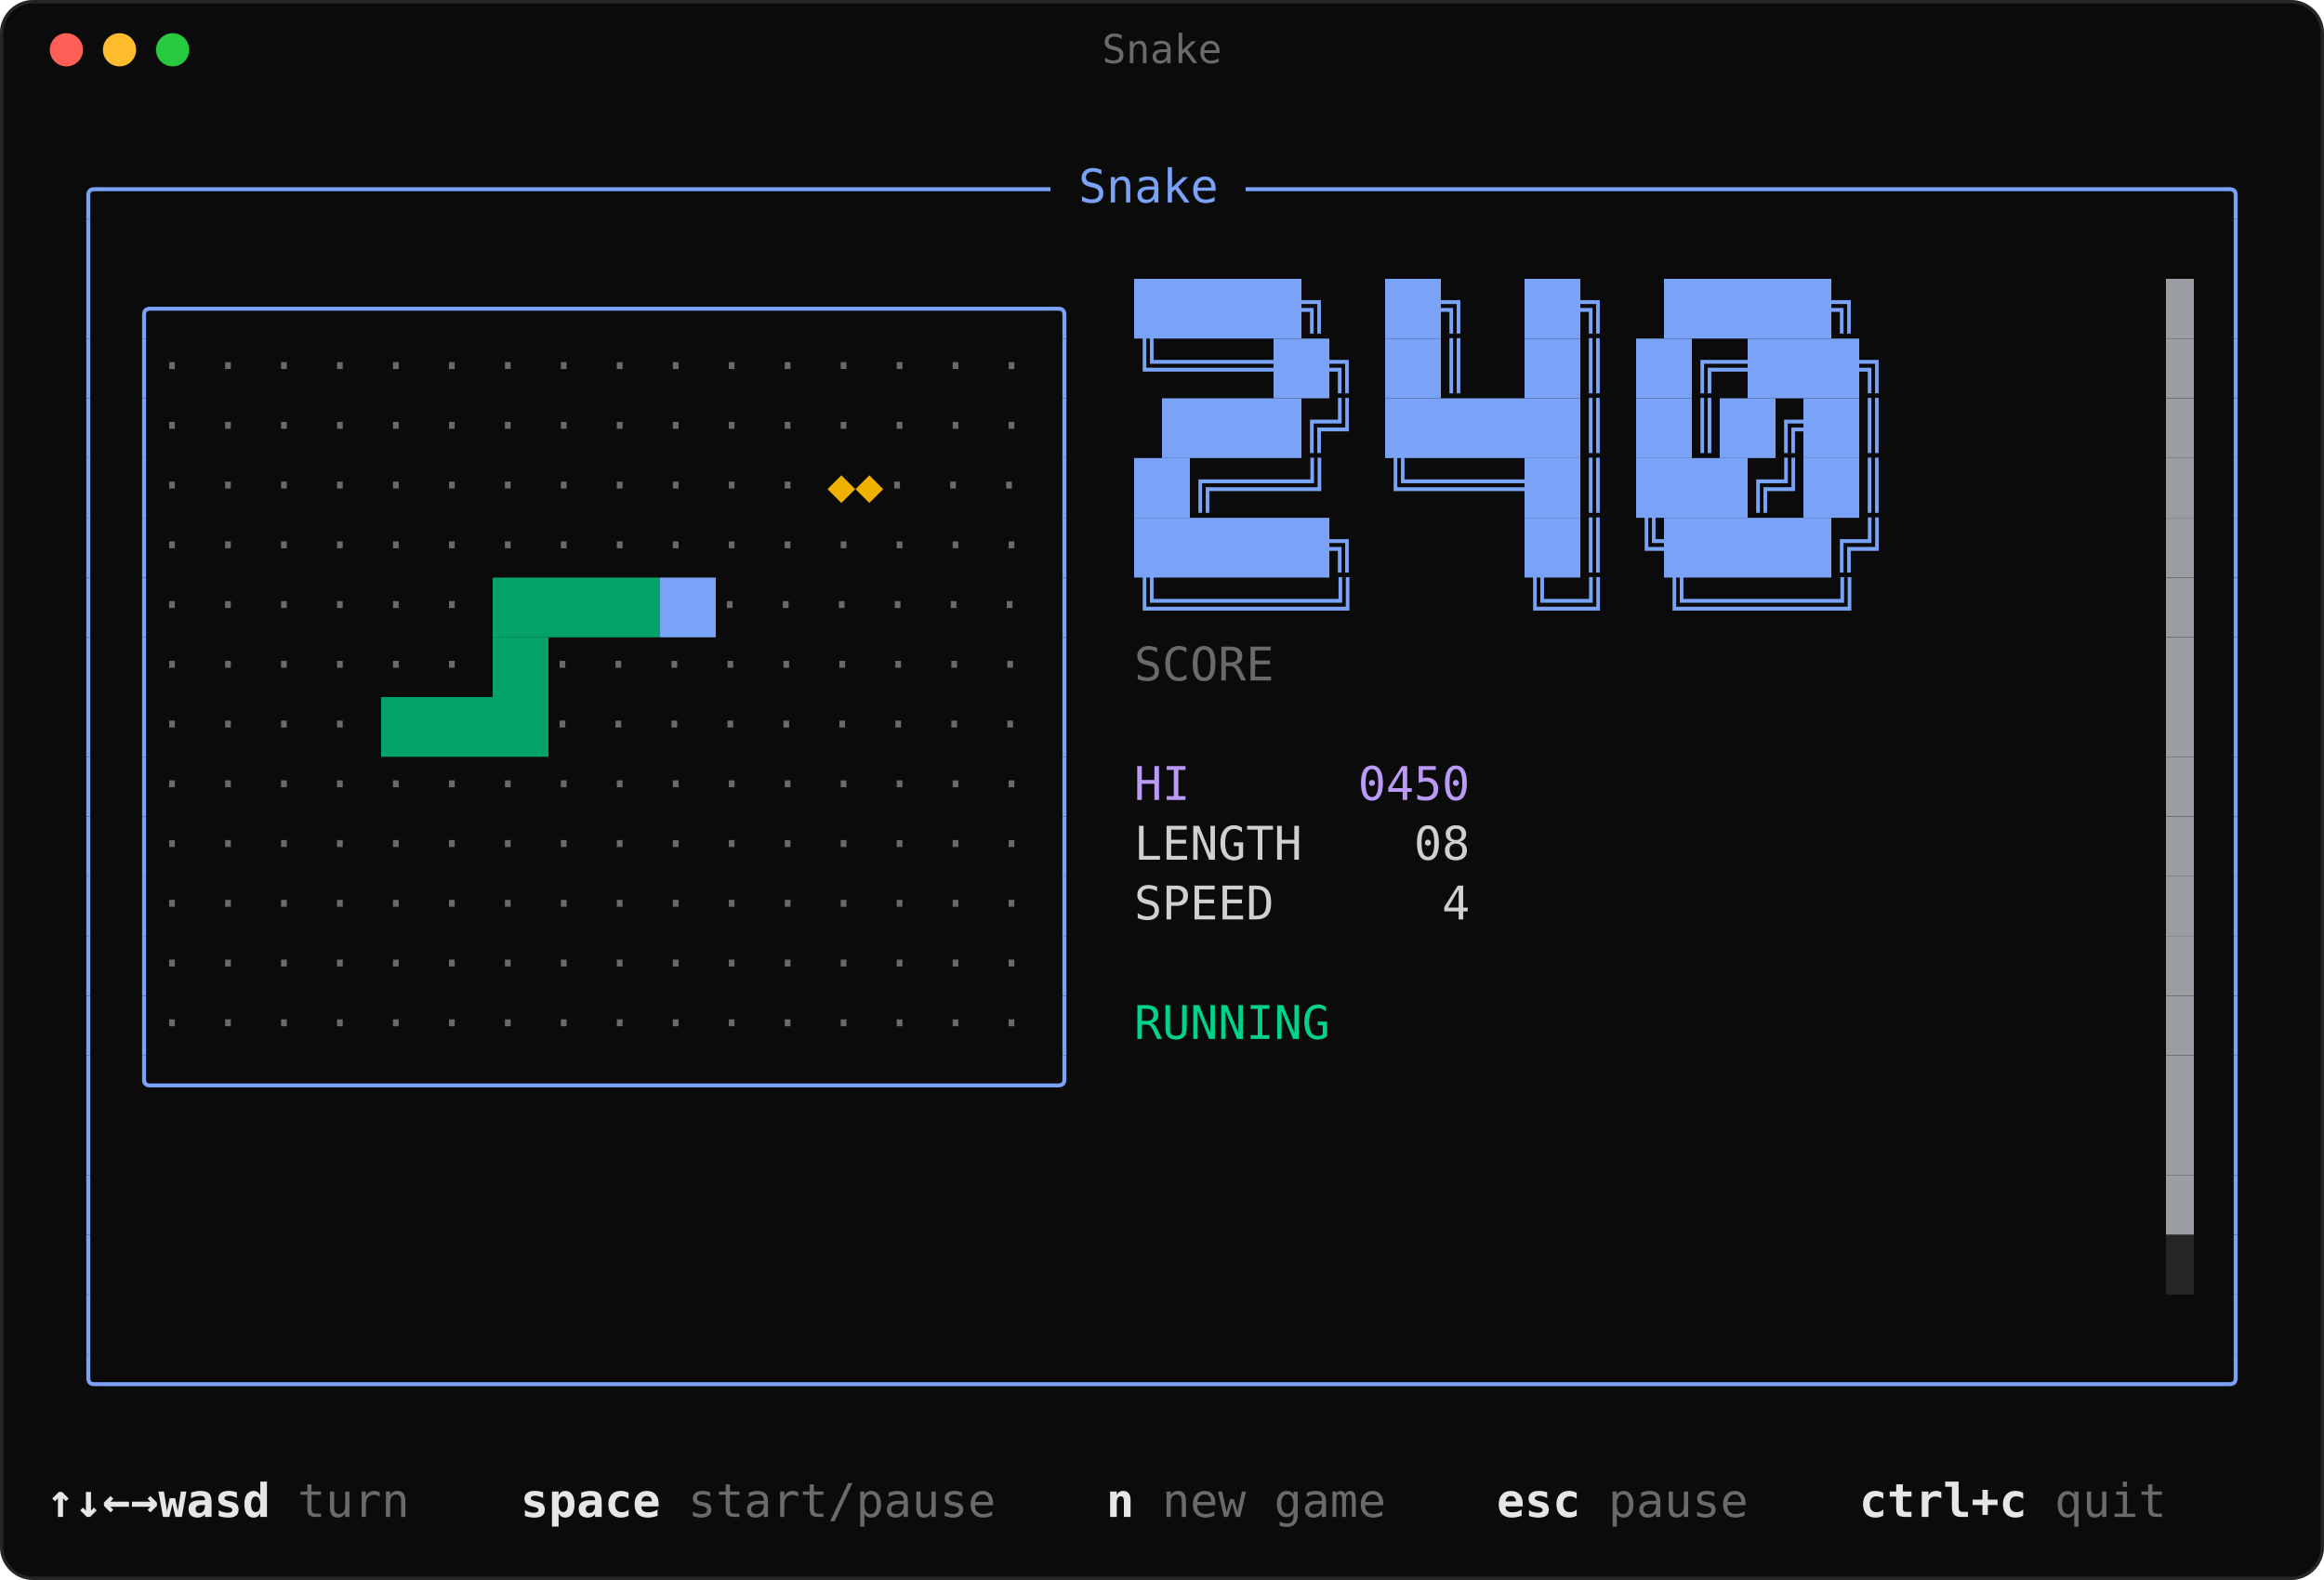
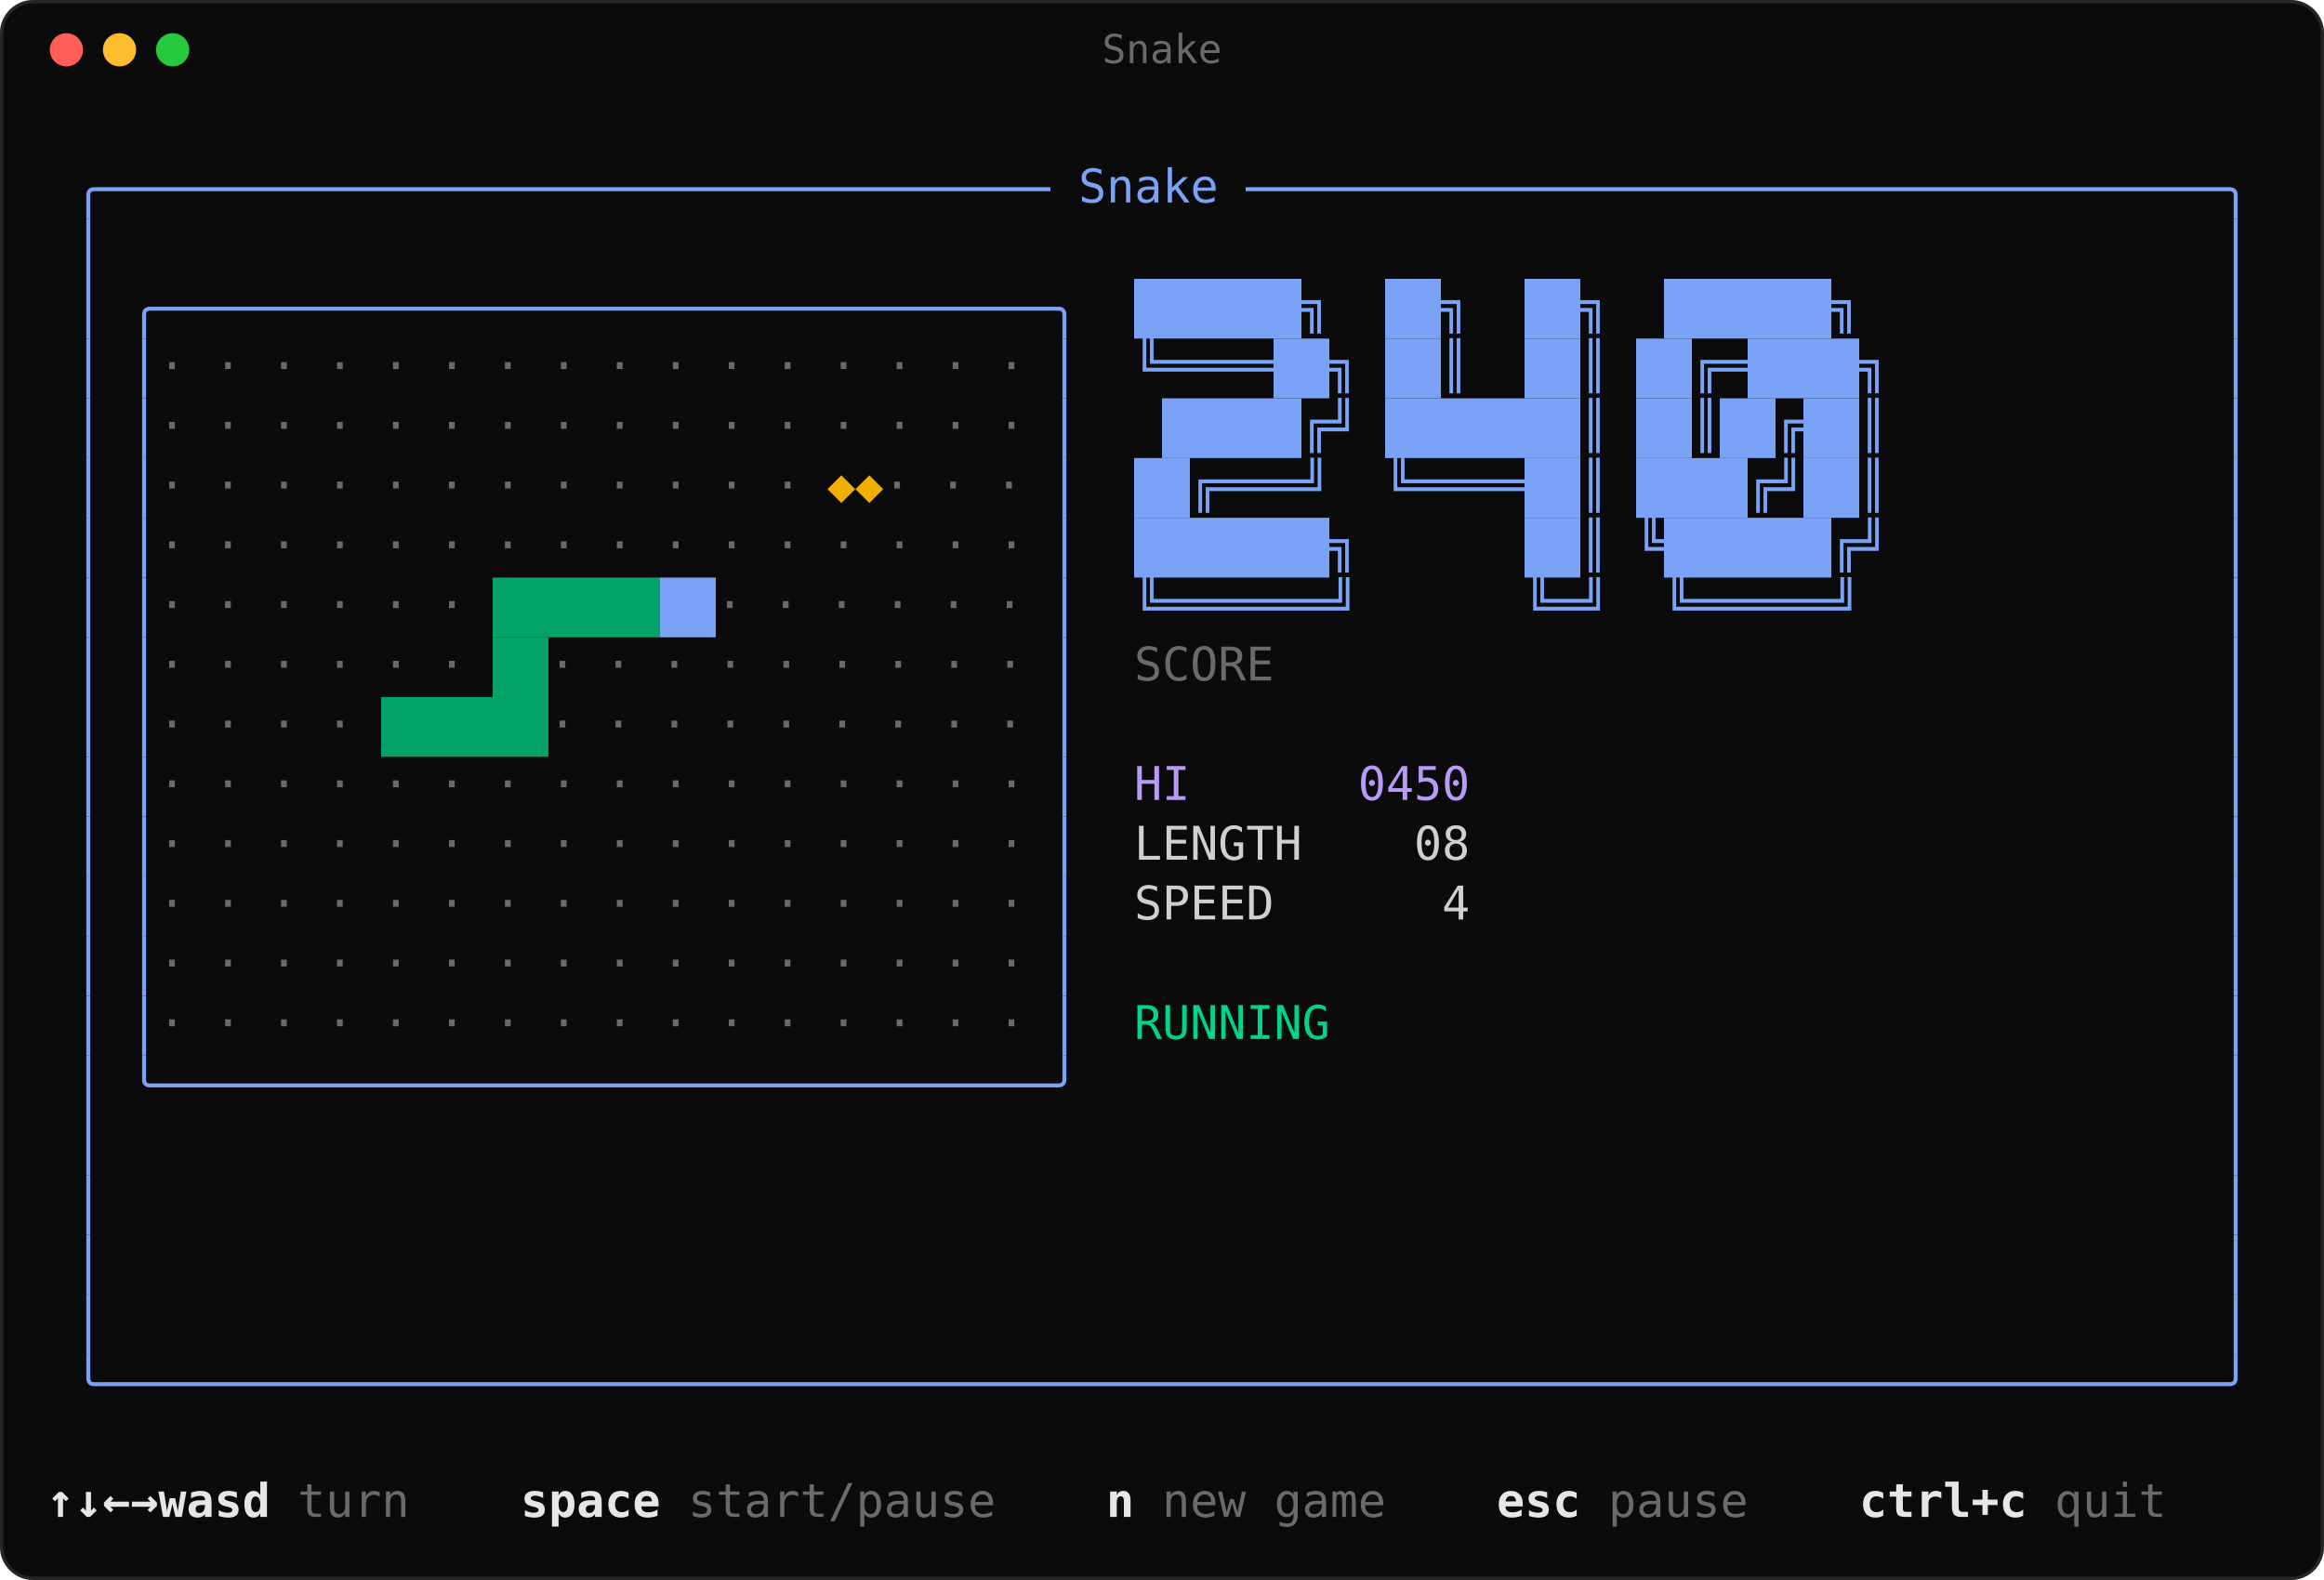
<svg xmlns="http://www.w3.org/2000/svg" width="700" height="476" viewBox="0 0 700 476" font-family="ui-monospace,'SF Mono',SFMono-Regular,Menlo,Consolas,'DejaVu Sans Mono','Liberation Mono',monospace" font-size="14">
  <rect width="700" height="476" rx="10" fill="#0b0b0b" />
  <rect x="0.5" y="0.5" width="699" height="475" rx="9.5" fill="none" stroke="#5a5a5a" stroke-opacity="0.35" />
  <circle cx="20" cy="15" r="5" fill="#ff5f56" />
  <circle cx="36" cy="15" r="5" fill="#ffbd2e" />
  <circle cx="52" cy="15" r="5" fill="#27c93f" />
  <text x="350" y="19" fill="#6a6a6a" font-size="12" text-anchor="middle">Snake</text>
  <path d="M30.8 57H28.4M26.6 66V58.8M28.4 57Q26.6 57 26.6 58.8" stroke="#7aa2f7" stroke-width="1.2" fill="none" />
  <path d="M30.8 57H316.4" stroke="#7aa2f7" stroke-width="1.2" fill="none" />
  <text x="316.4" y="61" fill="#7aa2f7" textLength="58.8" lengthAdjust="spacingAndGlyphs" xml:space="preserve"> Snake </text>
  <path d="M375.2 57H669.2" stroke="#7aa2f7" stroke-width="1.2" fill="none" />
  <path d="M669.2 57H671.6M673.4 66V58.8M671.6 57Q673.4 57 673.4 58.8" stroke="#7aa2f7" stroke-width="1.2" fill="none" />
  <path d="M26.6 66V84" stroke="#7aa2f7" stroke-width="1.2" fill="none" />
  <path d="M673.4 66V84" stroke="#7aa2f7" stroke-width="1.2" fill="none" />
  <path d="M26.6 84V102" stroke="#7aa2f7" stroke-width="1.2" fill="none" />
  <path d="M47.6 93H45.2M43.4 102V94.8M45.2 93Q43.4 93 43.4 94.8" stroke="#7aa2f7" stroke-width="1.2" fill="none" />
  <path d="M47.6 93H316.4" stroke="#7aa2f7" stroke-width="1.2" fill="none" />
  <path d="M316.4 93H318.8M320.6 102V94.8M318.8 93Q320.6 93 320.6 94.8" stroke="#7aa2f7" stroke-width="1.2" fill="none" />
  <rect x="341.6" y="84" width="50.4" height="18" fill="#7aa2f7" />
  <text x="392" y="97" fill="#7aa2f7" textLength="8.4" lengthAdjust="spacingAndGlyphs" xml:space="preserve">╗</text>
  <rect x="417.2" y="84" width="16.8" height="18" fill="#7aa2f7" />
  <text x="434" y="97" fill="#7aa2f7" textLength="8.4" lengthAdjust="spacingAndGlyphs" xml:space="preserve">╗</text>
  <rect x="459.2" y="84" width="16.8" height="18" fill="#7aa2f7" />
  <text x="476" y="97" fill="#7aa2f7" textLength="8.4" lengthAdjust="spacingAndGlyphs" xml:space="preserve">╗</text>
  <rect x="501.2" y="84" width="50.4" height="18" fill="#7aa2f7" />
  <text x="551.6" y="97" fill="#7aa2f7" textLength="8.4" lengthAdjust="spacingAndGlyphs" xml:space="preserve">╗</text>
-   <rect x="652.4" y="84" width="8.4" height="18" fill="#252527" />
-   <rect x="652.4" y="84" width="8.4" height="18" fill="#9a9ea3" />
  <path d="M673.4 84V102" stroke="#7aa2f7" stroke-width="1.2" fill="none" />
  <path d="M26.6 102V120" stroke="#7aa2f7" stroke-width="1.2" fill="none" />
  <path d="M43.4 102V120" stroke="#7aa2f7" stroke-width="1.2" fill="none" />
  <text x="47.6" y="115" fill="#6a6a6a" textLength="268.8" lengthAdjust="spacingAndGlyphs" xml:space="preserve">· · · · · · · · · · · · · · · · </text>
  <path d="M320.6 102V120" stroke="#7aa2f7" stroke-width="1.2" fill="none" />
  <text x="341.6" y="115" fill="#7aa2f7" textLength="42" lengthAdjust="spacingAndGlyphs" xml:space="preserve">╚════</text>
  <rect x="383.6" y="102" width="16.8" height="18" fill="#7aa2f7" />
  <text x="400.4" y="115" fill="#7aa2f7" textLength="8.4" lengthAdjust="spacingAndGlyphs" xml:space="preserve">╗</text>
  <rect x="417.2" y="102" width="16.8" height="18" fill="#7aa2f7" />
  <text x="434" y="115" fill="#7aa2f7" textLength="8.4" lengthAdjust="spacingAndGlyphs" xml:space="preserve">║</text>
  <rect x="459.2" y="102" width="16.8" height="18" fill="#7aa2f7" />
  <text x="476" y="115" fill="#7aa2f7" textLength="8.4" lengthAdjust="spacingAndGlyphs" xml:space="preserve">║</text>
  <rect x="492.8" y="102" width="16.8" height="18" fill="#7aa2f7" />
  <text x="509.6" y="115" fill="#7aa2f7" textLength="16.8" lengthAdjust="spacingAndGlyphs" xml:space="preserve">╔═</text>
  <rect x="526.4" y="102" width="33.6" height="18" fill="#7aa2f7" />
  <text x="560" y="115" fill="#7aa2f7" textLength="8.4" lengthAdjust="spacingAndGlyphs" xml:space="preserve">╗</text>
-   <rect x="652.4" y="102" width="8.4" height="18" fill="#252527" />
-   <rect x="652.4" y="102" width="8.4" height="18" fill="#9a9ea3" />
  <path d="M673.4 102V120" stroke="#7aa2f7" stroke-width="1.2" fill="none" />
  <path d="M26.6 120V138" stroke="#7aa2f7" stroke-width="1.2" fill="none" />
  <path d="M43.4 120V138" stroke="#7aa2f7" stroke-width="1.2" fill="none" />
  <text x="47.6" y="133" fill="#6a6a6a" textLength="268.8" lengthAdjust="spacingAndGlyphs" xml:space="preserve">· · · · · · · · · · · · · · · · </text>
  <path d="M320.6 120V138" stroke="#7aa2f7" stroke-width="1.2" fill="none" />
  <rect x="350" y="120" width="42" height="18" fill="#7aa2f7" />
  <text x="392" y="133" fill="#7aa2f7" textLength="16.8" lengthAdjust="spacingAndGlyphs" xml:space="preserve">╔╝</text>
  <rect x="417.2" y="120" width="58.8" height="18" fill="#7aa2f7" />
  <text x="476" y="133" fill="#7aa2f7" textLength="8.4" lengthAdjust="spacingAndGlyphs" xml:space="preserve">║</text>
  <rect x="492.8" y="120" width="16.8" height="18" fill="#7aa2f7" />
  <text x="509.6" y="133" fill="#7aa2f7" textLength="8.4" lengthAdjust="spacingAndGlyphs" xml:space="preserve">║</text>
  <rect x="518" y="120" width="16.8" height="18" fill="#7aa2f7" />
  <text x="534.8" y="133" fill="#7aa2f7" textLength="8.4" lengthAdjust="spacingAndGlyphs" xml:space="preserve">╔</text>
  <rect x="543.2" y="120" width="16.8" height="18" fill="#7aa2f7" />
  <text x="560" y="133" fill="#7aa2f7" textLength="8.4" lengthAdjust="spacingAndGlyphs" xml:space="preserve">║</text>
-   <rect x="652.4" y="120" width="8.4" height="18" fill="#252527" />
-   <rect x="652.4" y="120" width="8.4" height="18" fill="#9a9ea3" />
  <path d="M673.4 120V138" stroke="#7aa2f7" stroke-width="1.2" fill="none" />
  <path d="M26.6 138V156" stroke="#7aa2f7" stroke-width="1.2" fill="none" />
  <path d="M43.4 138V156" stroke="#7aa2f7" stroke-width="1.2" fill="none" />
  <text x="47.6" y="151" fill="#6a6a6a" textLength="201.6" lengthAdjust="spacingAndGlyphs" xml:space="preserve">· · · · · · · · · · · · </text>
  <text x="249.2" y="151" fill="#f0b000" textLength="16.8" lengthAdjust="spacingAndGlyphs" xml:space="preserve">◆◆</text>
  <text x="266" y="151" fill="#6a6a6a" textLength="50.4" lengthAdjust="spacingAndGlyphs" xml:space="preserve">· · · </text>
  <path d="M320.6 138V156" stroke="#7aa2f7" stroke-width="1.2" fill="none" />
  <rect x="341.6" y="138" width="16.8" height="18" fill="#7aa2f7" />
  <text x="358.4" y="151" fill="#7aa2f7" textLength="42" lengthAdjust="spacingAndGlyphs" xml:space="preserve">╔═══╝</text>
  <text x="417.2" y="151" fill="#7aa2f7" textLength="42" lengthAdjust="spacingAndGlyphs" xml:space="preserve">╚════</text>
  <rect x="459.2" y="138" width="16.8" height="18" fill="#7aa2f7" />
  <text x="476" y="151" fill="#7aa2f7" textLength="8.4" lengthAdjust="spacingAndGlyphs" xml:space="preserve">║</text>
  <rect x="492.8" y="138" width="33.6" height="18" fill="#7aa2f7" />
  <text x="526.4" y="151" fill="#7aa2f7" textLength="16.8" lengthAdjust="spacingAndGlyphs" xml:space="preserve">╔╝</text>
  <rect x="543.2" y="138" width="16.8" height="18" fill="#7aa2f7" />
  <text x="560" y="151" fill="#7aa2f7" textLength="8.4" lengthAdjust="spacingAndGlyphs" xml:space="preserve">║</text>
-   <rect x="652.4" y="138" width="8.4" height="18" fill="#252527" />
-   <rect x="652.4" y="138" width="8.4" height="18" fill="#9a9ea3" />
  <path d="M673.4 138V156" stroke="#7aa2f7" stroke-width="1.2" fill="none" />
  <path d="M26.6 156V174" stroke="#7aa2f7" stroke-width="1.2" fill="none" />
  <path d="M43.4 156V174" stroke="#7aa2f7" stroke-width="1.2" fill="none" />
  <text x="47.6" y="169" fill="#6a6a6a" textLength="268.8" lengthAdjust="spacingAndGlyphs" xml:space="preserve">· · · · · · · · · · · · · · · · </text>
  <path d="M320.6 156V174" stroke="#7aa2f7" stroke-width="1.2" fill="none" />
  <rect x="341.6" y="156" width="58.8" height="18" fill="#7aa2f7" />
  <text x="400.4" y="169" fill="#7aa2f7" textLength="8.4" lengthAdjust="spacingAndGlyphs" xml:space="preserve">╗</text>
  <rect x="459.2" y="156" width="16.8" height="18" fill="#7aa2f7" />
  <text x="476" y="169" fill="#7aa2f7" textLength="8.4" lengthAdjust="spacingAndGlyphs" xml:space="preserve">║</text>
  <text x="492.8" y="169" fill="#7aa2f7" textLength="8.4" lengthAdjust="spacingAndGlyphs" xml:space="preserve">╚</text>
  <rect x="501.2" y="156" width="50.4" height="18" fill="#7aa2f7" />
  <text x="551.6" y="169" fill="#7aa2f7" textLength="16.8" lengthAdjust="spacingAndGlyphs" xml:space="preserve">╔╝</text>
-   <rect x="652.4" y="156" width="8.4" height="18" fill="#252527" />
-   <rect x="652.4" y="156" width="8.4" height="18" fill="#9a9ea3" />
  <path d="M673.4 156V174" stroke="#7aa2f7" stroke-width="1.2" fill="none" />
  <path d="M26.6 174V192" stroke="#7aa2f7" stroke-width="1.2" fill="none" />
  <path d="M43.4 174V192" stroke="#7aa2f7" stroke-width="1.2" fill="none" />
  <text x="47.6" y="187" fill="#6a6a6a" textLength="100.8" lengthAdjust="spacingAndGlyphs" xml:space="preserve">· · · · · · </text>
  <rect x="148.4" y="174" width="50.4" height="18" fill="#00d488" opacity="0.75" />
  <rect x="198.8" y="174" width="16.8" height="18" fill="#7aa2f7" />
  <text x="215.6" y="187" fill="#6a6a6a" textLength="100.8" lengthAdjust="spacingAndGlyphs" xml:space="preserve">· · · · · · </text>
  <path d="M320.6 174V192" stroke="#7aa2f7" stroke-width="1.2" fill="none" />
  <text x="341.6" y="187" fill="#7aa2f7" textLength="67.2" lengthAdjust="spacingAndGlyphs" xml:space="preserve">╚══════╝</text>
  <text x="459.2" y="187" fill="#7aa2f7" textLength="25.2" lengthAdjust="spacingAndGlyphs" xml:space="preserve">╚═╝</text>
  <text x="501.2" y="187" fill="#7aa2f7" textLength="58.8" lengthAdjust="spacingAndGlyphs" xml:space="preserve">╚═════╝</text>
-   <rect x="652.4" y="174" width="8.4" height="18" fill="#252527" />
-   <rect x="652.4" y="174" width="8.4" height="18" fill="#9a9ea3" />
  <path d="M673.4 174V192" stroke="#7aa2f7" stroke-width="1.2" fill="none" />
  <path d="M26.6 192V210" stroke="#7aa2f7" stroke-width="1.2" fill="none" />
  <path d="M43.4 192V210" stroke="#7aa2f7" stroke-width="1.2" fill="none" />
  <text x="47.6" y="205" fill="#6a6a6a" textLength="100.8" lengthAdjust="spacingAndGlyphs" xml:space="preserve">· · · · · · </text>
  <rect x="148.4" y="192" width="16.8" height="18" fill="#00d488" opacity="0.75" />
  <text x="165.2" y="205" fill="#6a6a6a" textLength="151.2" lengthAdjust="spacingAndGlyphs" xml:space="preserve">· · · · · · · · · </text>
  <path d="M320.6 192V210" stroke="#7aa2f7" stroke-width="1.2" fill="none" />
  <text x="341.6" y="205" fill="#6a6a6a" textLength="42" lengthAdjust="spacingAndGlyphs" xml:space="preserve">SCORE</text>
-   <rect x="652.4" y="192" width="8.4" height="18" fill="#252527" />
-   <rect x="652.4" y="192" width="8.4" height="18" fill="#9a9ea3" />
  <path d="M673.4 192V210" stroke="#7aa2f7" stroke-width="1.2" fill="none" />
  <path d="M26.6 210V228" stroke="#7aa2f7" stroke-width="1.2" fill="none" />
  <path d="M43.4 210V228" stroke="#7aa2f7" stroke-width="1.2" fill="none" />
  <text x="47.6" y="223" fill="#6a6a6a" textLength="67.2" lengthAdjust="spacingAndGlyphs" xml:space="preserve">· · · · </text>
  <rect x="114.8" y="210" width="50.4" height="18" fill="#00d488" opacity="0.75" />
  <text x="165.2" y="223" fill="#6a6a6a" textLength="151.2" lengthAdjust="spacingAndGlyphs" xml:space="preserve">· · · · · · · · · </text>
  <path d="M320.6 210V228" stroke="#7aa2f7" stroke-width="1.2" fill="none" />
-   <rect x="652.4" y="210" width="8.4" height="18" fill="#252527" />
-   <rect x="652.4" y="210" width="8.4" height="18" fill="#9a9ea3" />
  <path d="M673.4 210V228" stroke="#7aa2f7" stroke-width="1.2" fill="none" />
  <path d="M26.6 228V246" stroke="#7aa2f7" stroke-width="1.2" fill="none" />
  <path d="M43.4 228V246" stroke="#7aa2f7" stroke-width="1.2" fill="none" />
  <text x="47.6" y="241" fill="#6a6a6a" textLength="268.8" lengthAdjust="spacingAndGlyphs" xml:space="preserve">· · · · · · · · · · · · · · · · </text>
  <path d="M320.6 228V246" stroke="#7aa2f7" stroke-width="1.2" fill="none" />
  <text x="341.6" y="241" fill="#bb9af7" textLength="100.8" lengthAdjust="spacingAndGlyphs" xml:space="preserve">HI      0450</text>
-   <rect x="652.4" y="228" width="8.4" height="18" fill="#252527" />
-   <rect x="652.4" y="228" width="8.4" height="18" fill="#9a9ea3" />
  <path d="M673.4 228V246" stroke="#7aa2f7" stroke-width="1.2" fill="none" />
  <path d="M26.6 246V264" stroke="#7aa2f7" stroke-width="1.2" fill="none" />
  <path d="M43.4 246V264" stroke="#7aa2f7" stroke-width="1.2" fill="none" />
  <text x="47.6" y="259" fill="#6a6a6a" textLength="268.8" lengthAdjust="spacingAndGlyphs" xml:space="preserve">· · · · · · · · · · · · · · · · </text>
  <path d="M320.6 246V264" stroke="#7aa2f7" stroke-width="1.2" fill="none" />
  <text x="341.6" y="259" fill="#d0d0d0" textLength="100.8" lengthAdjust="spacingAndGlyphs" xml:space="preserve">LENGTH    08</text>
-   <rect x="652.4" y="246" width="8.4" height="18" fill="#252527" />
-   <rect x="652.4" y="246" width="8.4" height="18" fill="#9a9ea3" />
  <path d="M673.4 246V264" stroke="#7aa2f7" stroke-width="1.2" fill="none" />
  <path d="M26.6 264V282" stroke="#7aa2f7" stroke-width="1.2" fill="none" />
  <path d="M43.4 264V282" stroke="#7aa2f7" stroke-width="1.2" fill="none" />
  <text x="47.6" y="277" fill="#6a6a6a" textLength="268.8" lengthAdjust="spacingAndGlyphs" xml:space="preserve">· · · · · · · · · · · · · · · · </text>
  <path d="M320.6 264V282" stroke="#7aa2f7" stroke-width="1.2" fill="none" />
  <text x="341.6" y="277" fill="#d0d0d0" textLength="100.8" lengthAdjust="spacingAndGlyphs" xml:space="preserve">SPEED      4</text>
-   <rect x="652.4" y="264" width="8.4" height="18" fill="#252527" />
-   <rect x="652.4" y="264" width="8.4" height="18" fill="#9a9ea3" />
  <path d="M673.4 264V282" stroke="#7aa2f7" stroke-width="1.2" fill="none" />
  <path d="M26.6 282V300" stroke="#7aa2f7" stroke-width="1.2" fill="none" />
  <path d="M43.4 282V300" stroke="#7aa2f7" stroke-width="1.2" fill="none" />
  <text x="47.6" y="295" fill="#6a6a6a" textLength="268.8" lengthAdjust="spacingAndGlyphs" xml:space="preserve">· · · · · · · · · · · · · · · · </text>
  <path d="M320.6 282V300" stroke="#7aa2f7" stroke-width="1.2" fill="none" />
-   <rect x="652.4" y="282" width="8.4" height="18" fill="#252527" />
-   <rect x="652.4" y="282" width="8.4" height="18" fill="#9a9ea3" />
  <path d="M673.4 282V300" stroke="#7aa2f7" stroke-width="1.2" fill="none" />
  <path d="M26.6 300V318" stroke="#7aa2f7" stroke-width="1.2" fill="none" />
  <path d="M43.4 300V318" stroke="#7aa2f7" stroke-width="1.2" fill="none" />
  <text x="47.6" y="313" fill="#6a6a6a" textLength="268.8" lengthAdjust="spacingAndGlyphs" xml:space="preserve">· · · · · · · · · · · · · · · · </text>
  <path d="M320.6 300V318" stroke="#7aa2f7" stroke-width="1.2" fill="none" />
  <text x="341.6" y="313" fill="#00d488" textLength="58.8" lengthAdjust="spacingAndGlyphs" xml:space="preserve">RUNNING</text>
-   <rect x="652.4" y="300" width="8.4" height="18" fill="#252527" />
-   <rect x="652.4" y="300" width="8.4" height="18" fill="#9a9ea3" />
  <path d="M673.4 300V318" stroke="#7aa2f7" stroke-width="1.2" fill="none" />
  <path d="M26.6 318V336" stroke="#7aa2f7" stroke-width="1.2" fill="none" />
  <path d="M47.6 327H45.2M43.4 318V325.2M45.2 327Q43.4 327 43.4 325.2" stroke="#7aa2f7" stroke-width="1.2" fill="none" />
  <path d="M47.6 327H316.4" stroke="#7aa2f7" stroke-width="1.2" fill="none" />
  <path d="M316.4 327H318.8M320.6 318V325.2M318.8 327Q320.6 327 320.6 325.2" stroke="#7aa2f7" stroke-width="1.2" fill="none" />
-   <rect x="652.4" y="318" width="8.4" height="18" fill="#252527" />
-   <rect x="652.4" y="318" width="8.4" height="18" fill="#9a9ea3" />
  <path d="M673.4 318V336" stroke="#7aa2f7" stroke-width="1.2" fill="none" />
  <path d="M26.6 336V354" stroke="#7aa2f7" stroke-width="1.2" fill="none" />
-   <rect x="652.4" y="336" width="8.4" height="18" fill="#252527" />
-   <rect x="652.4" y="336" width="8.4" height="18" fill="#9a9ea3" />
  <path d="M673.4 336V354" stroke="#7aa2f7" stroke-width="1.2" fill="none" />
  <path d="M26.6 354V372" stroke="#7aa2f7" stroke-width="1.2" fill="none" />
-   <rect x="652.4" y="354" width="8.4" height="18" fill="#252527" />
-   <rect x="652.4" y="354" width="8.4" height="18" fill="#9a9ea3" />
  <path d="M673.4 354V372" stroke="#7aa2f7" stroke-width="1.2" fill="none" />
  <path d="M26.6 372V390" stroke="#7aa2f7" stroke-width="1.2" fill="none" />
-   <rect x="652.4" y="372" width="8.4" height="18" fill="#252527" />
  <path d="M673.4 372V390" stroke="#7aa2f7" stroke-width="1.2" fill="none" />
  <path d="M26.6 390V408" stroke="#7aa2f7" stroke-width="1.2" fill="none" />
  <path d="M673.4 390V408" stroke="#7aa2f7" stroke-width="1.2" fill="none" />
  <path d="M30.8 417H28.4M26.6 408V415.2M28.4 417Q26.6 417 26.6 415.2" stroke="#7aa2f7" stroke-width="1.2" fill="none" />
  <path d="M30.8 417H669.2" stroke="#7aa2f7" stroke-width="1.2" fill="none" />
  <path d="M669.2 417H671.6M673.4 408V415.2M671.6 417Q673.4 417 673.4 415.2" stroke="#7aa2f7" stroke-width="1.2" fill="none" />
  <text x="14" y="457" fill="#e6e6e6" textLength="67.2" lengthAdjust="spacingAndGlyphs" xml:space="preserve" font-weight="bold">↑↓←→wasd</text>
  <text x="81.2" y="457" fill="#6a6a6a" textLength="75.6" lengthAdjust="spacingAndGlyphs" xml:space="preserve"> turn    </text>
  <text x="156.8" y="457" fill="#e6e6e6" textLength="42" lengthAdjust="spacingAndGlyphs" xml:space="preserve" font-weight="bold">space</text>
  <text x="198.8" y="457" fill="#6a6a6a" textLength="134.4" lengthAdjust="spacingAndGlyphs" xml:space="preserve"> start/pause    </text>
  <text x="333.2" y="457" fill="#e6e6e6" textLength="8.4" lengthAdjust="spacingAndGlyphs" xml:space="preserve" font-weight="bold">n</text>
  <text x="341.6" y="457" fill="#6a6a6a" textLength="109.2" lengthAdjust="spacingAndGlyphs" xml:space="preserve"> new game    </text>
  <text x="450.8" y="457" fill="#e6e6e6" textLength="25.2" lengthAdjust="spacingAndGlyphs" xml:space="preserve" font-weight="bold">esc</text>
  <text x="476" y="457" fill="#6a6a6a" textLength="84" lengthAdjust="spacingAndGlyphs" xml:space="preserve"> pause    </text>
  <text x="560" y="457" fill="#e6e6e6" textLength="50.4" lengthAdjust="spacingAndGlyphs" xml:space="preserve" font-weight="bold">ctrl+c</text>
  <text x="610.4" y="457" fill="#6a6a6a" textLength="42" lengthAdjust="spacingAndGlyphs" xml:space="preserve"> quit</text>
</svg>
